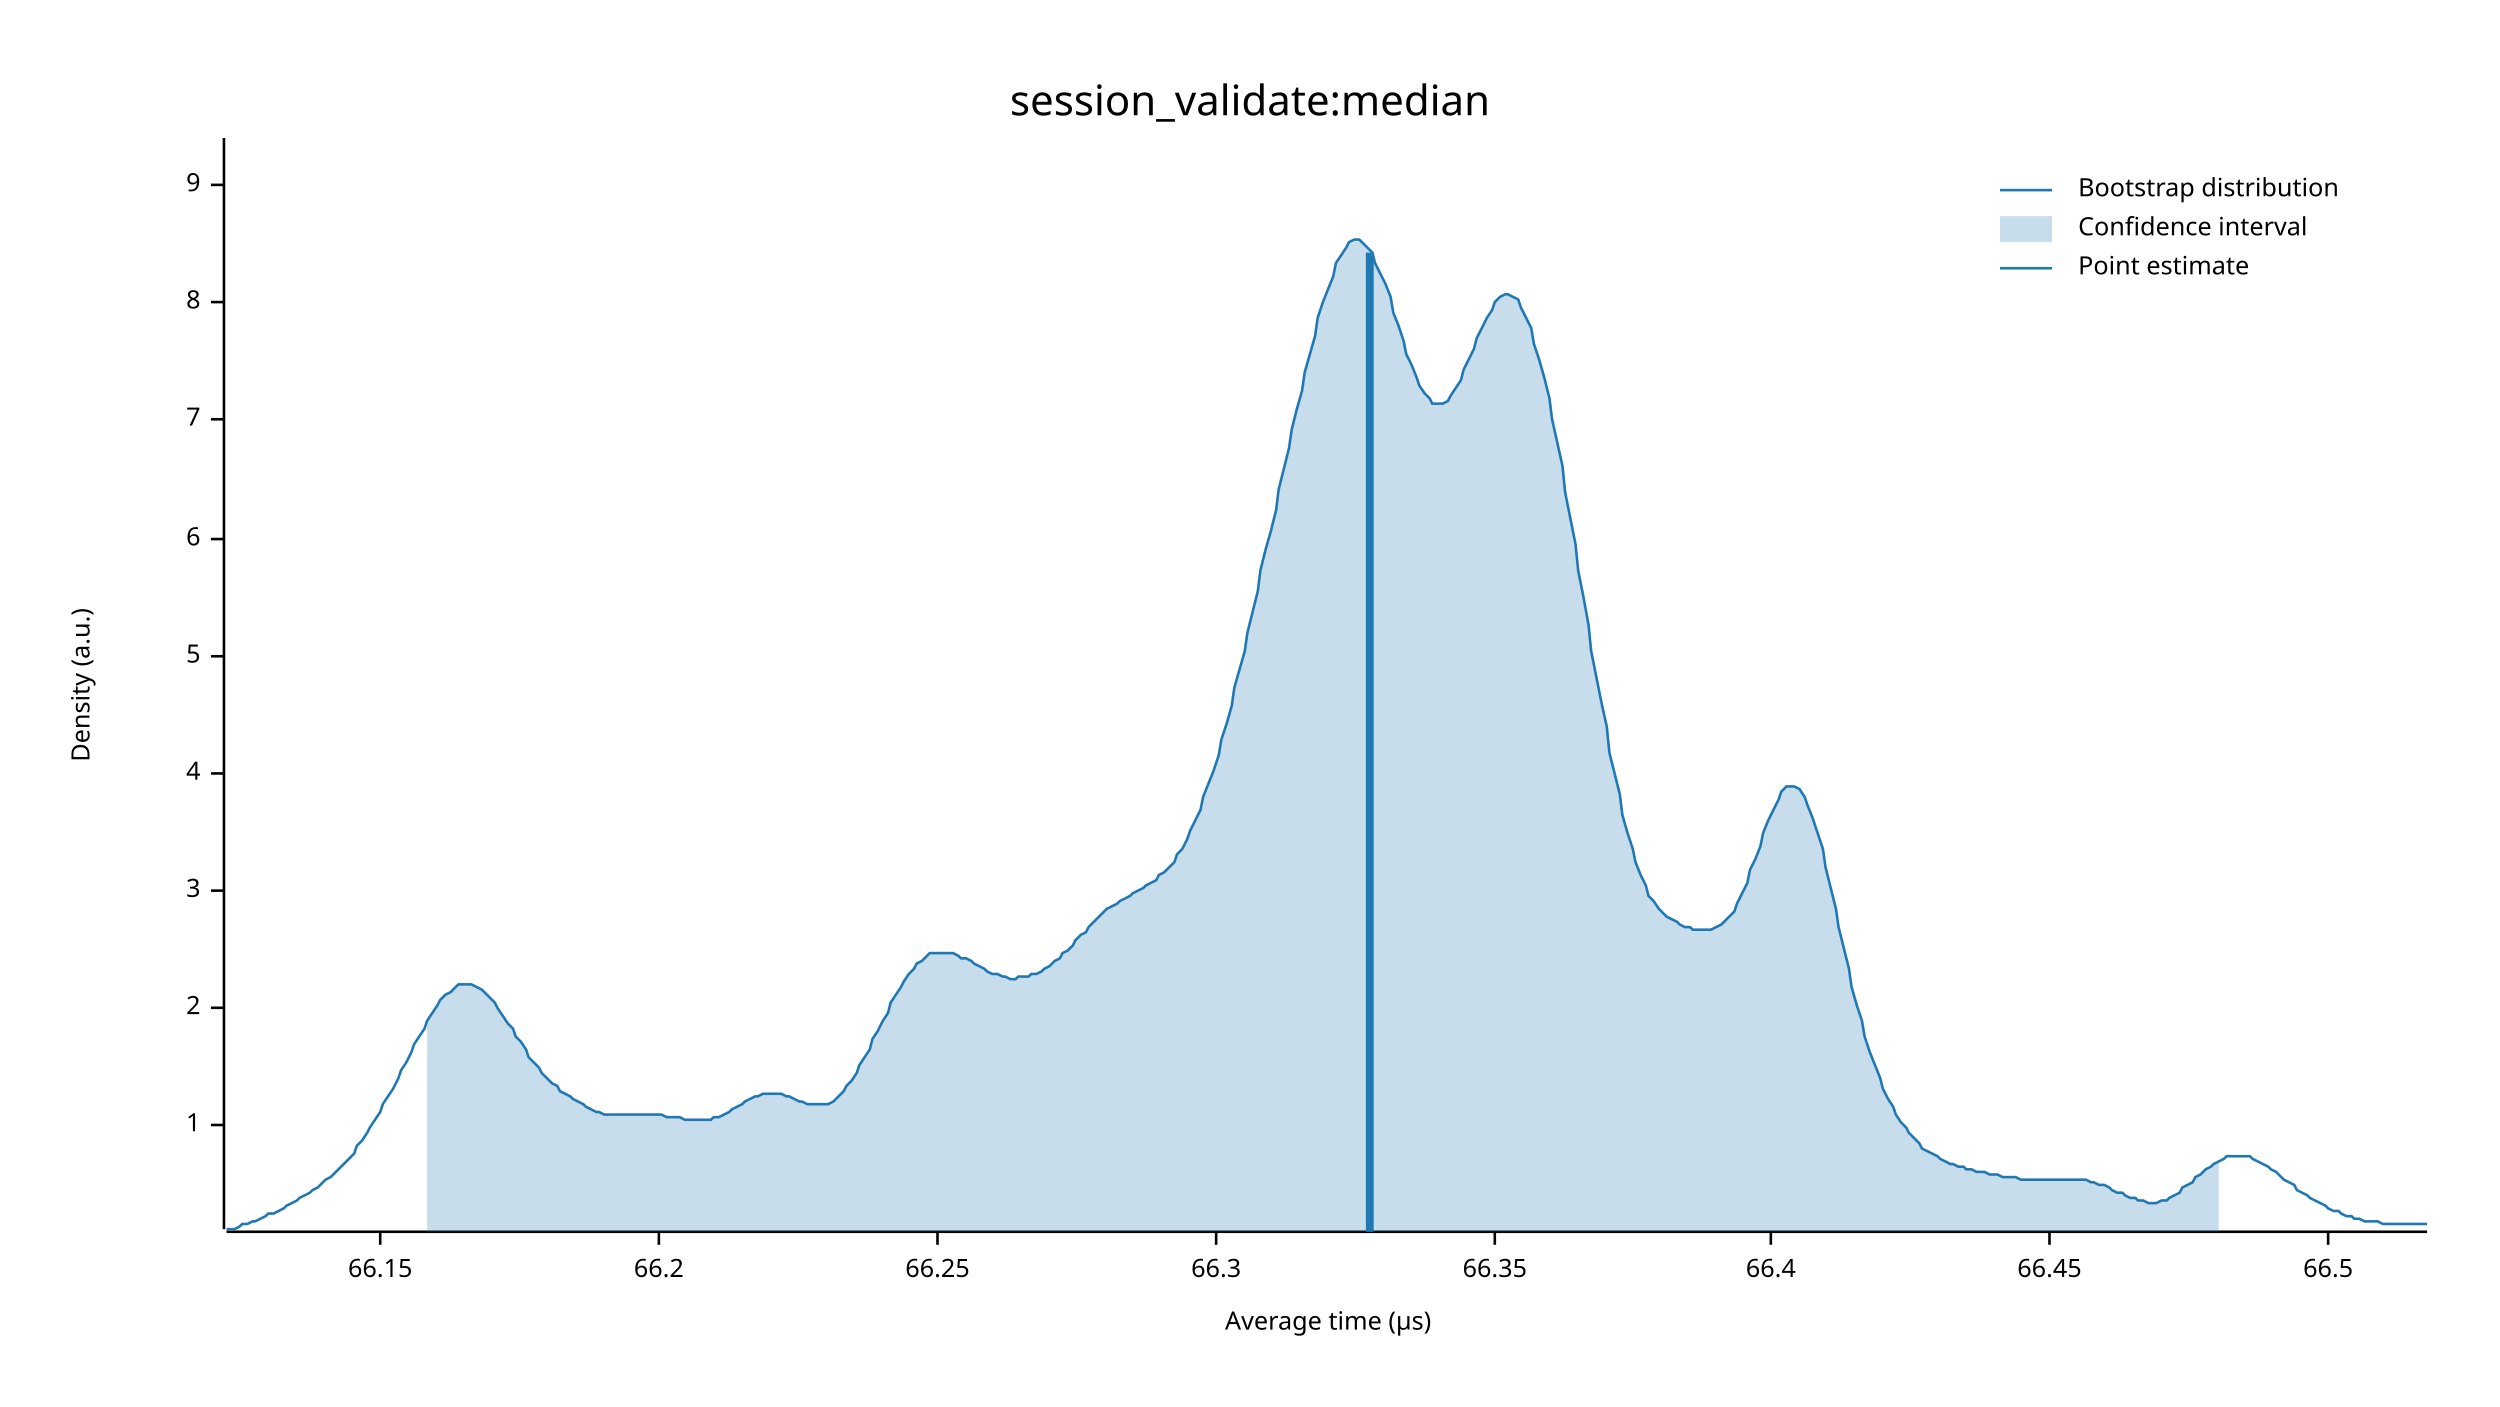
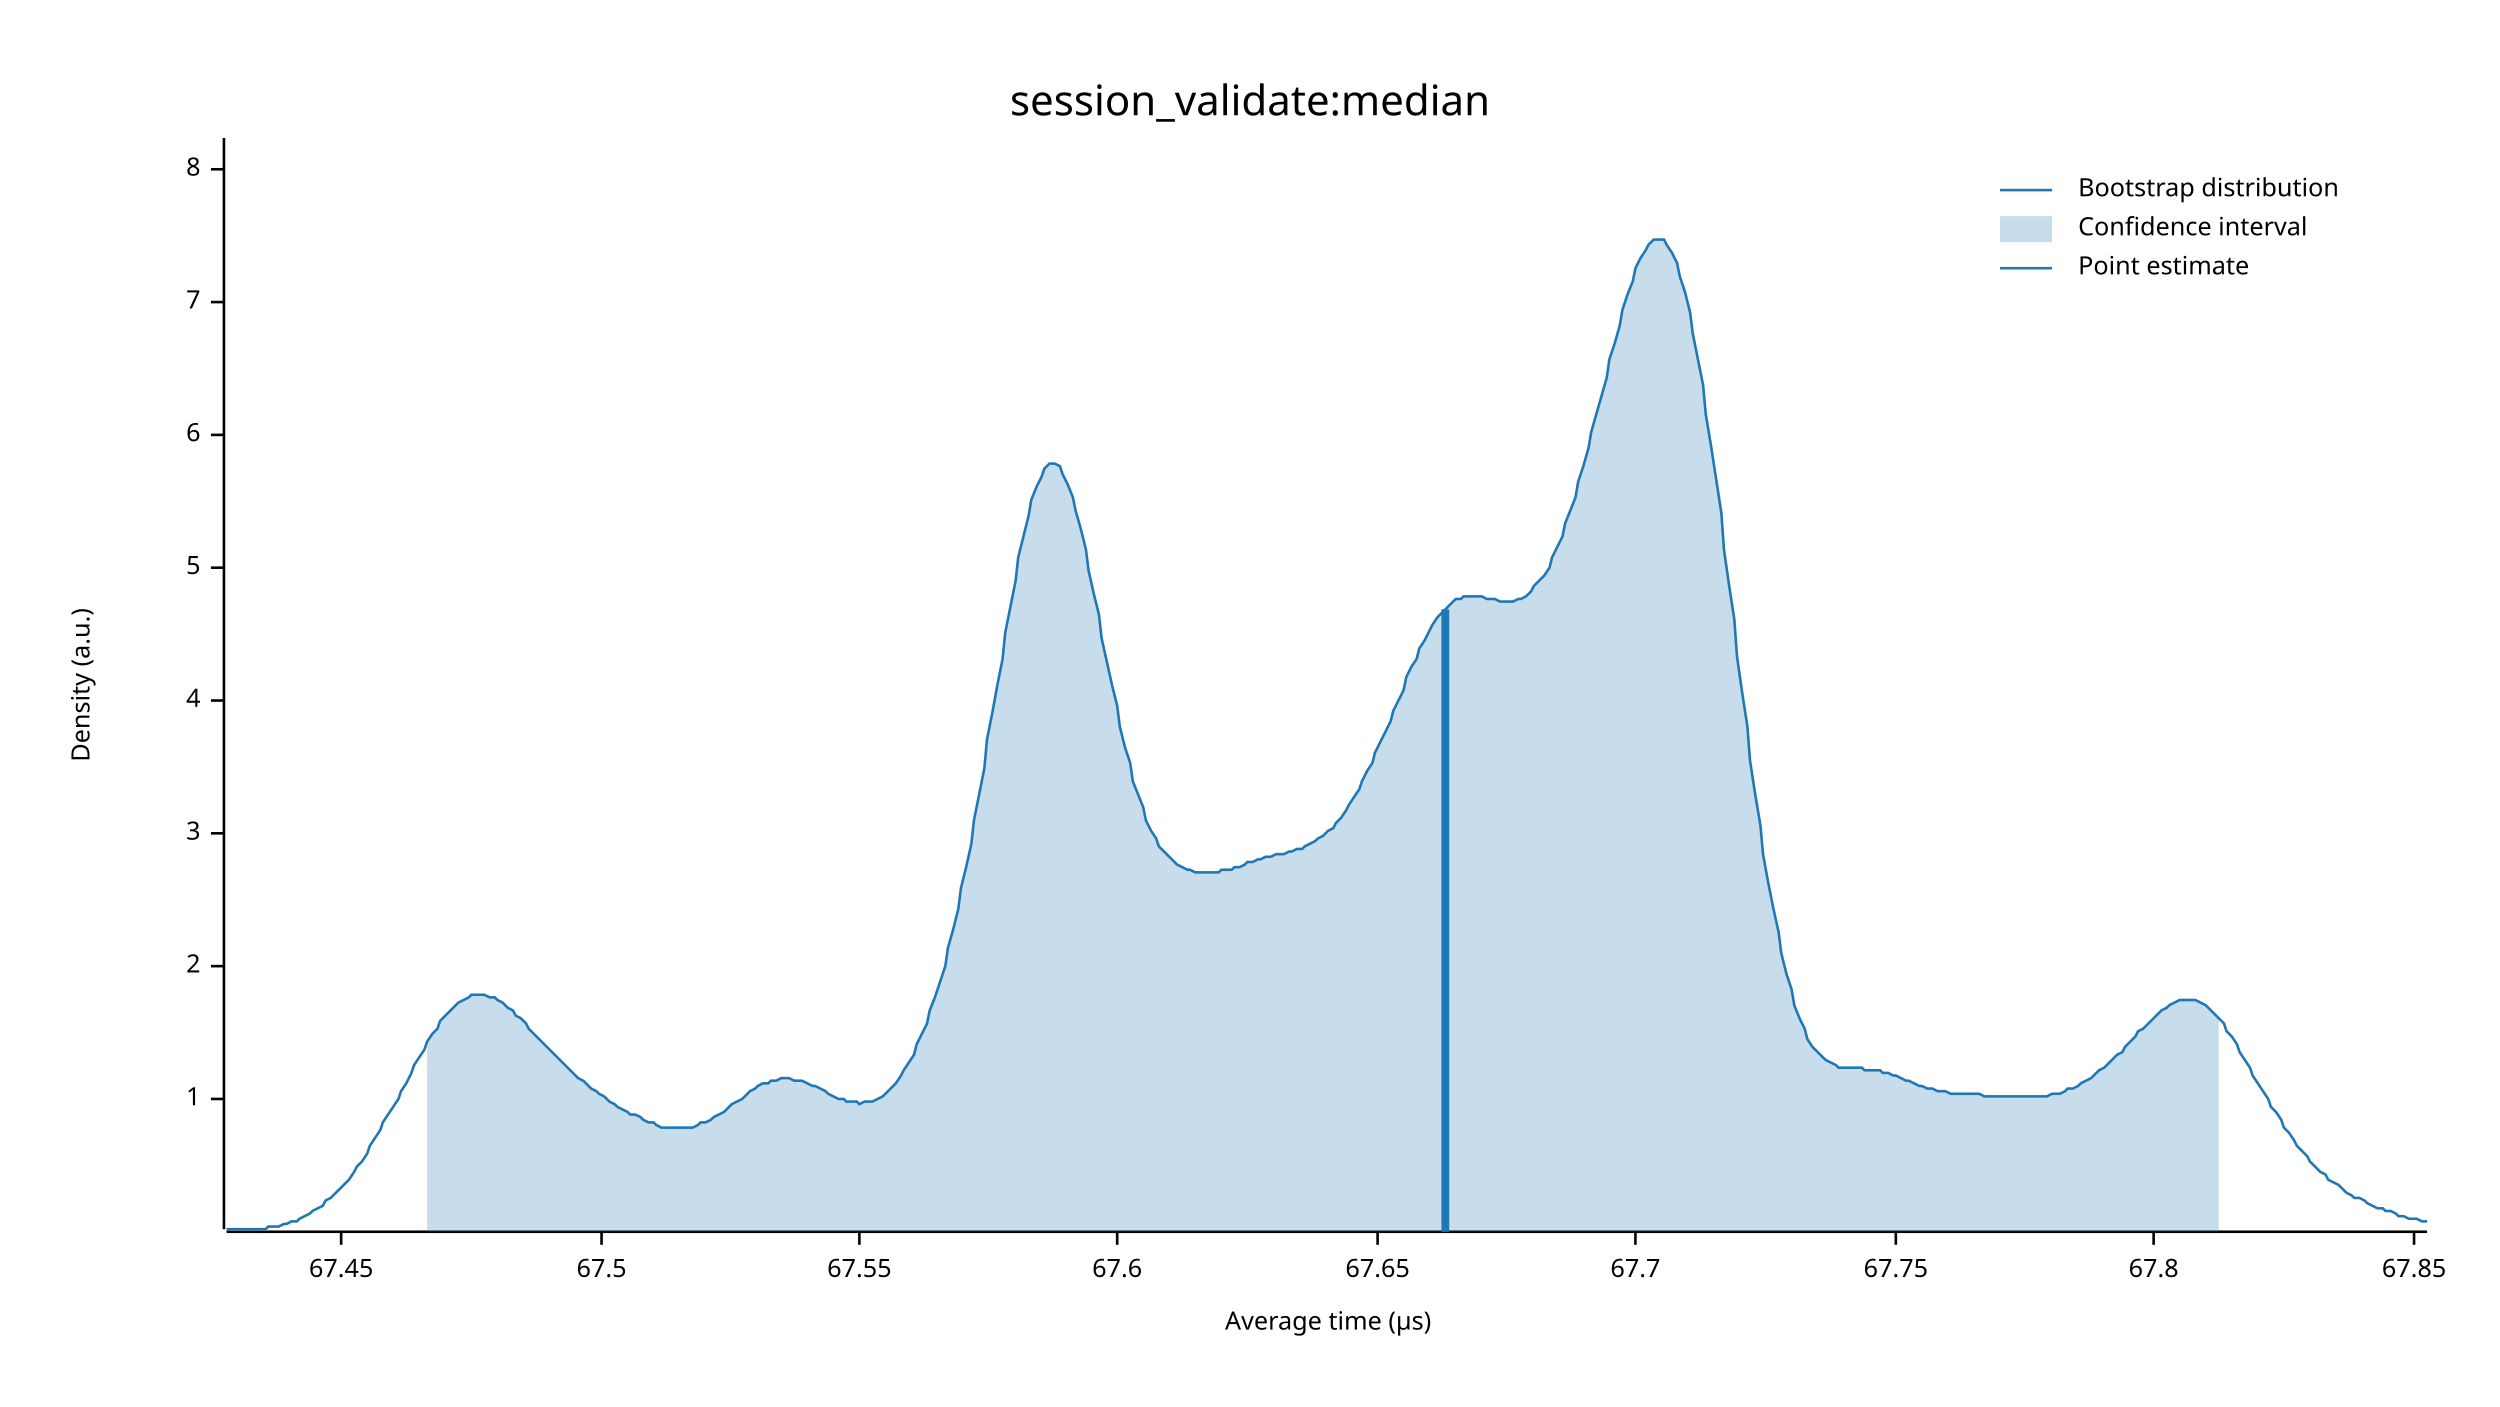
<svg xmlns="http://www.w3.org/2000/svg" width="960" height="540" viewBox="0 0 960 540">
  <text x="480" y="32" dy="0.76em" text-anchor="middle" font-family="sans-serif" font-size="16.129" opacity="1" fill="#000000">
session_validate:median
</text>
  <text x="27" y="263" dy="0.76em" text-anchor="middle" font-family="sans-serif" font-size="9.677" opacity="1" fill="#000000" transform="rotate(270, 27, 263)">
Density (a.u.)
</text>
  <text x="510" y="513" dy="-0.5ex" text-anchor="middle" font-family="sans-serif" font-size="9.677" opacity="1" fill="#000000">
Average time (µs)
</text>
  <polyline fill="none" opacity="1" stroke="#000000" stroke-width="1" points="86,53 86,472 " />
-   <text x="77" y="432" dy="0.5ex" text-anchor="end" font-family="sans-serif" font-size="9.677" opacity="1" fill="#000000">
+   <text x="77" y="422" dy="0.5ex" text-anchor="end" font-family="sans-serif" font-size="9.677" opacity="1" fill="#000000">
1
</text>
-   <polyline fill="none" opacity="1" stroke="#000000" stroke-width="1" points="81,432 86,432 " />
-   <text x="77" y="387" dy="0.5ex" text-anchor="end" font-family="sans-serif" font-size="9.677" opacity="1" fill="#000000">
+   <polyline fill="none" opacity="1" stroke="#000000" stroke-width="1" points="81,422 86,422 " />
+   <text x="77" y="371" dy="0.5ex" text-anchor="end" font-family="sans-serif" font-size="9.677" opacity="1" fill="#000000">
2
</text>
-   <polyline fill="none" opacity="1" stroke="#000000" stroke-width="1" points="81,387 86,387 " />
-   <text x="77" y="342" dy="0.5ex" text-anchor="end" font-family="sans-serif" font-size="9.677" opacity="1" fill="#000000">
+   <polyline fill="none" opacity="1" stroke="#000000" stroke-width="1" points="81,371 86,371 " />
+   <text x="77" y="320" dy="0.5ex" text-anchor="end" font-family="sans-serif" font-size="9.677" opacity="1" fill="#000000">
3
</text>
-   <polyline fill="none" opacity="1" stroke="#000000" stroke-width="1" points="81,342 86,342 " />
-   <text x="77" y="297" dy="0.5ex" text-anchor="end" font-family="sans-serif" font-size="9.677" opacity="1" fill="#000000">
+   <polyline fill="none" opacity="1" stroke="#000000" stroke-width="1" points="81,320 86,320 " />
+   <text x="77" y="269" dy="0.5ex" text-anchor="end" font-family="sans-serif" font-size="9.677" opacity="1" fill="#000000">
4
</text>
-   <polyline fill="none" opacity="1" stroke="#000000" stroke-width="1" points="81,297 86,297 " />
-   <text x="77" y="252" dy="0.5ex" text-anchor="end" font-family="sans-serif" font-size="9.677" opacity="1" fill="#000000">
+   <polyline fill="none" opacity="1" stroke="#000000" stroke-width="1" points="81,269 86,269 " />
+   <text x="77" y="218" dy="0.5ex" text-anchor="end" font-family="sans-serif" font-size="9.677" opacity="1" fill="#000000">
5
</text>
-   <polyline fill="none" opacity="1" stroke="#000000" stroke-width="1" points="81,252 86,252 " />
-   <text x="77" y="207" dy="0.5ex" text-anchor="end" font-family="sans-serif" font-size="9.677" opacity="1" fill="#000000">
+   <polyline fill="none" opacity="1" stroke="#000000" stroke-width="1" points="81,218 86,218 " />
+   <text x="77" y="167" dy="0.5ex" text-anchor="end" font-family="sans-serif" font-size="9.677" opacity="1" fill="#000000">
6
</text>
-   <polyline fill="none" opacity="1" stroke="#000000" stroke-width="1" points="81,207 86,207 " />
-   <text x="77" y="161" dy="0.5ex" text-anchor="end" font-family="sans-serif" font-size="9.677" opacity="1" fill="#000000">
+   <polyline fill="none" opacity="1" stroke="#000000" stroke-width="1" points="81,167 86,167 " />
+   <text x="77" y="116" dy="0.5ex" text-anchor="end" font-family="sans-serif" font-size="9.677" opacity="1" fill="#000000">
7
</text>
-   <polyline fill="none" opacity="1" stroke="#000000" stroke-width="1" points="81,161 86,161 " />
-   <text x="77" y="116" dy="0.5ex" text-anchor="end" font-family="sans-serif" font-size="9.677" opacity="1" fill="#000000">
+   <polyline fill="none" opacity="1" stroke="#000000" stroke-width="1" points="81,116 86,116 " />
+   <text x="77" y="65" dy="0.5ex" text-anchor="end" font-family="sans-serif" font-size="9.677" opacity="1" fill="#000000">
8
</text>
-   <polyline fill="none" opacity="1" stroke="#000000" stroke-width="1" points="81,116 86,116 " />
-   <text x="77" y="71" dy="0.5ex" text-anchor="end" font-family="sans-serif" font-size="9.677" opacity="1" fill="#000000">
- 9
+   <polyline fill="none" opacity="1" stroke="#000000" stroke-width="1" points="81,65 86,65 " />
+   <polyline fill="none" opacity="1" stroke="#000000" stroke-width="1" points="87,473 932,473 " />
+   <text x="131" y="483" dy="0.76em" text-anchor="middle" font-family="sans-serif" font-size="9.677" opacity="1" fill="#000000">
+ 67.45
</text>
-   <polyline fill="none" opacity="1" stroke="#000000" stroke-width="1" points="81,71 86,71 " />
-   <polyline fill="none" opacity="1" stroke="#000000" stroke-width="1" points="87,473 932,473 " />
-   <text x="146" y="483" dy="0.76em" text-anchor="middle" font-family="sans-serif" font-size="9.677" opacity="1" fill="#000000">
- 66.15
+   <polyline fill="none" opacity="1" stroke="#000000" stroke-width="1" points="131,473 131,478 " />
+   <text x="231" y="483" dy="0.76em" text-anchor="middle" font-family="sans-serif" font-size="9.677" opacity="1" fill="#000000">
+ 67.5
</text>
-   <polyline fill="none" opacity="1" stroke="#000000" stroke-width="1" points="146,473 146,478 " />
-   <text x="253" y="483" dy="0.76em" text-anchor="middle" font-family="sans-serif" font-size="9.677" opacity="1" fill="#000000">
- 66.2
+   <polyline fill="none" opacity="1" stroke="#000000" stroke-width="1" points="231,473 231,478 " />
+   <text x="330" y="483" dy="0.76em" text-anchor="middle" font-family="sans-serif" font-size="9.677" opacity="1" fill="#000000">
+ 67.55
</text>
-   <polyline fill="none" opacity="1" stroke="#000000" stroke-width="1" points="253,473 253,478 " />
-   <text x="360" y="483" dy="0.76em" text-anchor="middle" font-family="sans-serif" font-size="9.677" opacity="1" fill="#000000">
- 66.25
+   <polyline fill="none" opacity="1" stroke="#000000" stroke-width="1" points="330,473 330,478 " />
+   <text x="429" y="483" dy="0.76em" text-anchor="middle" font-family="sans-serif" font-size="9.677" opacity="1" fill="#000000">
+ 67.6
</text>
-   <polyline fill="none" opacity="1" stroke="#000000" stroke-width="1" points="360,473 360,478 " />
-   <text x="467" y="483" dy="0.76em" text-anchor="middle" font-family="sans-serif" font-size="9.677" opacity="1" fill="#000000">
- 66.3
+   <polyline fill="none" opacity="1" stroke="#000000" stroke-width="1" points="429,473 429,478 " />
+   <text x="529" y="483" dy="0.76em" text-anchor="middle" font-family="sans-serif" font-size="9.677" opacity="1" fill="#000000">
+ 67.65
</text>
-   <polyline fill="none" opacity="1" stroke="#000000" stroke-width="1" points="467,473 467,478 " />
-   <text x="574" y="483" dy="0.76em" text-anchor="middle" font-family="sans-serif" font-size="9.677" opacity="1" fill="#000000">
- 66.35
+   <polyline fill="none" opacity="1" stroke="#000000" stroke-width="1" points="529,473 529,478 " />
+   <text x="628" y="483" dy="0.76em" text-anchor="middle" font-family="sans-serif" font-size="9.677" opacity="1" fill="#000000">
+ 67.7
</text>
-   <polyline fill="none" opacity="1" stroke="#000000" stroke-width="1" points="574,473 574,478 " />
-   <text x="680" y="483" dy="0.76em" text-anchor="middle" font-family="sans-serif" font-size="9.677" opacity="1" fill="#000000">
- 66.4
+   <polyline fill="none" opacity="1" stroke="#000000" stroke-width="1" points="628,473 628,478 " />
+   <text x="728" y="483" dy="0.76em" text-anchor="middle" font-family="sans-serif" font-size="9.677" opacity="1" fill="#000000">
+ 67.75
</text>
-   <polyline fill="none" opacity="1" stroke="#000000" stroke-width="1" points="680,473 680,478 " />
-   <text x="787" y="483" dy="0.76em" text-anchor="middle" font-family="sans-serif" font-size="9.677" opacity="1" fill="#000000">
- 66.45
+   <polyline fill="none" opacity="1" stroke="#000000" stroke-width="1" points="728,473 728,478 " />
+   <text x="827" y="483" dy="0.76em" text-anchor="middle" font-family="sans-serif" font-size="9.677" opacity="1" fill="#000000">
+ 67.8
</text>
-   <polyline fill="none" opacity="1" stroke="#000000" stroke-width="1" points="787,473 787,478 " />
-   <text x="894" y="483" dy="0.76em" text-anchor="middle" font-family="sans-serif" font-size="9.677" opacity="1" fill="#000000">
- 66.5
+   <polyline fill="none" opacity="1" stroke="#000000" stroke-width="1" points="827,473 827,478 " />
+   <text x="927" y="483" dy="0.76em" text-anchor="middle" font-family="sans-serif" font-size="9.677" opacity="1" fill="#000000">
+ 67.85
</text>
-   <polyline fill="none" opacity="1" stroke="#000000" stroke-width="1" points="894,473 894,478 " />
-   <polyline fill="none" opacity="1" stroke="#1F78B4" stroke-width="1" points="87,472 88,472 90,472 92,471 93,470 95,470 97,469 98,469 100,468 102,467 103,466 105,466 107,465 109,464 110,463 112,462 114,461 115,460 117,459 119,458 120,457 122,456 124,454 125,453 127,452 129,450 131,448 132,447 134,445 136,443 137,440 139,438 141,435 142,433 144,430 146,427 147,424 149,421 151,418 153,414 154,411 156,408 158,404 159,401 161,398 163,395 164,392 166,389 168,386 169,384 171,382 173,381 175,379 176,378 178,378 180,378 181,378 183,379 185,380 186,381 188,383 190,385 191,387 193,390 195,393 197,395 198,398 200,400 202,403 203,406 205,408 207,410 208,412 210,414 212,416 214,417 215,419 217,420 219,421 220,422 222,423 224,424 225,425 227,426 229,427 230,427 232,428 234,428 236,428 237,428 239,428 241,428 242,428 244,428 246,428 247,428 249,428 251,428 252,428 254,428 256,429 258,429 259,429 261,429 263,430 264,430 266,430 268,430 269,430 271,430 273,430 274,429 276,429 278,428 280,427 281,426 283,425 285,424 286,423 288,422 290,421 291,421 293,420 295,420 296,420 298,420 300,420 302,421 303,421 305,422 307,423 308,423 310,424 312,424 313,424 315,424 317,424 318,424 320,423 322,421 324,419 325,417 327,415 329,412 330,409 332,406 334,403 335,399 337,396 339,392 341,389 342,385 344,382 346,379 347,377 349,374 351,372 352,370 354,369 356,367 357,366 359,366 361,366 363,366 364,366 366,366 368,367 369,368 371,368 373,369 374,370 376,371 378,372 379,373 381,374 383,374 385,375 386,375 388,376 390,376 391,375 393,375 395,375 396,374 398,374 400,373 401,372 403,371 405,369 407,368 408,366 410,365 412,363 413,361 415,359 417,358 418,356 420,354 422,352 423,351 425,349 427,348 429,347 430,346 432,345 434,344 435,343 437,342 439,341 440,340 442,339 444,338 445,336 447,335 449,333 451,331 452,328 454,326 456,322 457,319 459,315 461,311 462,306 464,301 466,296 468,290 469,284 471,278 473,271 474,264 476,257 478,250 479,243 481,235 483,227 484,219 486,211 488,204 490,196 491,188 493,180 495,172 496,165 498,157 500,150 501,143 503,136 505,129 506,122 508,116 510,111 512,106 513,101 515,98 517,95 518,93 520,92 522,92 523,93 525,95 527,97 528,101 530,105 532,109 534,114 535,120 537,125 539,131 540,136 542,140 544,145 545,148 547,151 549,153 550,155 552,155 554,155 556,154 557,152 559,149 561,146 562,142 564,138 566,134 567,130 569,126 571,122 573,119 574,116 576,114 578,113 579,113 581,114 583,115 584,118 586,122 588,126 589,132 591,138 593,145 595,153 596,161 598,170 600,179 601,189 603,199 605,209 606,219 608,229 610,240 611,250 613,260 615,270 617,279 618,289 620,297 622,305 623,313 625,320 627,326 628,331 630,336 632,340 633,344 635,346 637,349 639,351 640,352 642,353 644,354 645,355 647,356 649,356 650,357 652,357 654,357 655,357 657,357 659,356 661,355 662,354 664,352 666,350 667,347 669,343 671,339 672,334 674,330 676,325 677,320 679,315 681,311 683,307 684,304 686,302 688,302 689,302 691,303 693,306 694,309 696,314 698,320 700,326 701,333 703,341 705,349 706,356 708,364 710,372 711,379 713,386 715,392 716,398 718,404 720,409 722,414 723,418 725,422 727,425 728,428 730,431 732,433 733,435 735,437 737,439 738,441 740,442 742,443 744,444 745,445 747,446 749,447 750,447 752,448 754,448 755,449 757,449 759,450 760,450 762,450 764,451 766,451 767,451 769,452 771,452 772,452 774,452 776,453 777,453 779,453 781,453 782,453 784,453 786,453 788,453 789,453 791,453 793,453 794,453 796,453 798,453 799,453 801,453 803,454 804,454 806,455 808,455 810,456 811,457 813,458 815,458 816,459 818,460 820,460 821,461 823,461 825,462 827,462 828,462 830,461 832,461 833,460 835,459 837,458 838,456 840,455 842,454 843,452 845,451 847,449 849,448 850,447 852,446 854,445 855,444 857,444 859,444 860,444 862,444 864,444 865,445 867,446 869,447 871,448 872,449 874,450 876,452 877,453 879,454 881,455 882,457 884,458 886,459 887,460 889,461 891,462 893,463 894,464 896,465 898,465 899,466 901,467 903,467 904,468 906,468 908,469 909,469 911,469 913,469 915,470 916,470 918,470 920,470 921,470 923,470 925,470 926,470 928,470 930,470 932,470 " />
-   <polygon opacity="0.25" fill="#1F78B4" points="164,392 166,389 168,386 169,384 171,382 173,381 175,379 176,378 178,378 180,378 181,378 183,379 185,380 186,381 188,383 190,385 191,387 193,390 195,393 197,395 198,398 200,400 202,403 203,406 205,408 207,410 208,412 210,414 212,416 214,417 215,419 217,420 219,421 220,422 222,423 224,424 225,425 227,426 229,427 230,427 232,428 234,428 236,428 237,428 239,428 241,428 242,428 244,428 246,428 247,428 249,428 251,428 252,428 254,428 256,429 258,429 259,429 261,429 263,430 264,430 266,430 268,430 269,430 271,430 273,430 274,429 276,429 278,428 280,427 281,426 283,425 285,424 286,423 288,422 290,421 291,421 293,420 295,420 296,420 298,420 300,420 302,421 303,421 305,422 307,423 308,423 310,424 312,424 313,424 315,424 317,424 318,424 320,423 322,421 324,419 325,417 327,415 329,412 330,409 332,406 334,403 335,399 337,396 339,392 341,389 342,385 344,382 346,379 347,377 349,374 351,372 352,370 354,369 356,367 357,366 359,366 361,366 363,366 364,366 366,366 368,367 369,368 371,368 373,369 374,370 376,371 378,372 379,373 381,374 383,374 385,375 386,375 388,376 390,376 391,375 393,375 395,375 396,374 398,374 400,373 401,372 403,371 405,369 407,368 408,366 410,365 412,363 413,361 415,359 417,358 418,356 420,354 422,352 423,351 425,349 427,348 429,347 430,346 432,345 434,344 435,343 437,342 439,341 440,340 442,339 444,338 445,336 447,335 449,333 451,331 452,328 454,326 456,322 457,319 459,315 461,311 462,306 464,301 466,296 468,290 469,284 471,278 473,271 474,264 476,257 478,250 479,243 481,235 483,227 484,219 486,211 488,204 490,196 491,188 493,180 495,172 496,165 498,157 500,150 501,143 503,136 505,129 506,122 508,116 510,111 512,106 513,101 515,98 517,95 518,93 520,92 522,92 523,93 525,95 527,97 528,101 530,105 532,109 534,114 535,120 537,125 539,131 540,136 542,140 544,145 545,148 547,151 549,153 550,155 552,155 554,155 556,154 557,152 559,149 561,146 562,142 564,138 566,134 567,130 569,126 571,122 573,119 574,116 576,114 578,113 579,113 581,114 583,115 584,118 586,122 588,126 589,132 591,138 593,145 595,153 596,161 598,170 600,179 601,189 603,199 605,209 606,219 608,229 610,240 611,250 613,260 615,270 617,279 618,289 620,297 622,305 623,313 625,320 627,326 628,331 630,336 632,340 633,344 635,346 637,349 639,351 640,352 642,353 644,354 645,355 647,356 649,356 650,357 652,357 654,357 655,357 657,357 659,356 661,355 662,354 664,352 666,350 667,347 669,343 671,339 672,334 674,330 676,325 677,320 679,315 681,311 683,307 684,304 686,302 688,302 689,302 691,303 693,306 694,309 696,314 698,320 700,326 701,333 703,341 705,349 706,356 708,364 710,372 711,379 713,386 715,392 716,398 718,404 720,409 722,414 723,418 725,422 727,425 728,428 730,431 732,433 733,435 735,437 737,439 738,441 740,442 742,443 744,444 745,445 747,446 749,447 750,447 752,448 754,448 755,449 757,449 759,450 760,450 762,450 764,451 766,451 767,451 769,452 771,452 772,452 774,452 776,453 777,453 779,453 781,453 782,453 784,453 786,453 788,453 789,453 791,453 793,453 794,453 796,453 798,453 799,453 801,453 803,454 804,454 806,455 808,455 810,456 811,457 813,458 815,458 816,459 818,460 820,460 821,461 823,461 825,462 827,462 828,462 830,461 832,461 833,460 835,459 837,458 838,456 840,455 842,454 843,452 845,451 847,449 849,448 850,447 852,446 852,473 164,473 " />
-   <polyline fill="none" opacity="1" stroke="#1F78B4" stroke-width="3" points="526,473 526,97 " />
+   <polyline fill="none" opacity="1" stroke="#000000" stroke-width="1" points="927,473 927,478 " />
+   <polyline fill="none" opacity="1" stroke="#1F78B4" stroke-width="1" points="87,472 88,472 90,472 92,472 93,472 95,472 97,472 98,472 100,472 102,472 103,471 105,471 107,471 109,470 110,470 112,469 114,469 115,468 117,467 119,466 120,465 122,464 124,463 125,461 127,460 129,458 131,456 132,455 134,453 136,450 137,448 139,446 141,443 142,440 144,437 146,434 147,431 149,428 151,425 153,422 154,419 156,416 158,412 159,409 161,406 163,403 164,400 166,397 168,395 169,392 171,390 173,388 175,386 176,385 178,384 180,383 181,382 183,382 185,382 186,382 188,383 190,383 191,384 193,385 195,387 197,388 198,390 200,391 202,393 203,395 205,397 207,399 208,400 210,402 212,404 214,406 215,407 217,409 219,411 220,412 222,414 224,415 225,416 227,418 229,419 230,420 232,421 234,423 236,424 237,425 239,426 241,427 242,428 244,428 246,429 247,430 249,431 251,431 252,432 254,433 256,433 258,433 259,433 261,433 263,433 264,433 266,433 268,432 269,431 271,431 273,430 274,429 276,428 278,427 280,425 281,424 283,423 285,422 286,421 288,419 290,418 291,417 293,416 295,416 296,415 298,415 300,414 302,414 303,414 305,415 307,415 308,415 310,416 312,417 313,417 315,418 317,419 318,420 320,421 322,422 324,422 325,423 327,423 329,423 330,424 332,423 334,423 335,423 337,422 339,421 341,419 342,418 344,416 346,413 347,411 349,408 351,405 352,401 354,397 356,393 357,388 359,383 361,377 363,371 364,364 366,357 368,349 369,341 371,333 373,324 374,315 376,305 378,295 379,284 381,274 383,263 385,253 386,243 388,233 390,223 391,214 393,206 395,198 396,192 398,187 400,183 401,180 403,178 405,178 407,179 408,182 410,186 412,191 413,196 415,203 417,211 418,219 420,228 422,236 423,245 425,254 427,263 429,271 430,279 432,287 434,293 435,300 437,305 439,310 440,315 442,319 444,322 445,325 447,327 449,329 451,331 452,332 454,333 456,334 457,334 459,335 461,335 462,335 464,335 466,335 468,335 469,334 471,334 473,334 474,333 476,333 478,332 479,331 481,331 483,330 484,330 486,329 488,329 490,328 491,328 493,328 495,327 496,327 498,326 500,326 501,325 503,324 505,323 506,322 508,321 510,319 512,318 513,316 515,314 517,311 518,309 520,306 522,303 523,300 525,296 527,293 528,289 530,285 532,281 534,277 535,273 537,269 539,265 540,260 542,256 544,253 545,249 547,246 549,242 550,240 552,237 554,235 556,233 557,232 559,230 561,230 562,229 564,229 566,229 567,229 569,229 571,230 573,230 574,230 576,231 578,231 579,231 581,231 583,230 584,230 586,229 588,227 589,225 591,223 593,221 595,218 596,214 598,210 600,206 601,201 603,196 605,191 606,185 608,179 610,172 611,166 613,159 615,152 617,145 618,138 620,132 622,125 623,119 625,113 627,108 628,103 630,99 632,96 633,94 635,92 637,92 639,92 640,94 642,97 644,101 645,106 647,112 649,120 650,128 652,138 654,148 655,159 657,171 659,184 661,197 662,211 664,225 666,238 667,252 669,266 671,279 672,292 674,305 676,317 677,328 679,339 681,349 683,358 684,366 686,374 688,380 689,386 691,391 693,395 694,399 696,402 698,404 700,406 701,407 703,408 705,409 706,410 708,410 710,410 711,410 713,410 715,410 716,411 718,411 720,411 722,411 723,412 725,412 727,413 728,413 730,414 732,415 733,415 735,416 737,417 738,417 740,418 742,418 744,419 745,419 747,419 749,420 750,420 752,420 754,420 755,420 757,420 759,420 760,420 762,421 764,421 766,421 767,421 769,421 771,421 772,421 774,421 776,421 777,421 779,421 781,421 782,421 784,421 786,421 788,420 789,420 791,420 793,419 794,418 796,418 798,417 799,416 801,415 803,414 804,413 806,411 808,410 810,408 811,407 813,405 815,404 816,402 818,400 820,398 821,396 823,395 825,393 827,391 828,390 830,388 832,387 833,386 835,385 837,384 838,384 840,384 842,384 843,384 845,385 847,386 849,388 850,389 852,391 854,393 855,396 857,398 859,401 860,404 862,407 864,410 865,413 867,416 869,419 871,422 872,425 874,427 876,430 877,433 879,435 881,438 882,440 884,442 886,444 887,446 889,448 891,450 893,451 894,453 896,454 898,455 899,456 901,458 903,459 904,460 906,460 908,461 909,462 911,463 913,464 915,464 916,465 918,465 920,466 921,467 923,467 925,468 926,468 928,468 930,469 932,469 " />
+   <polygon opacity="0.25" fill="#1F78B4" points="164,400 166,397 168,395 169,392 171,390 173,388 175,386 176,385 178,384 180,383 181,382 183,382 185,382 186,382 188,383 190,383 191,384 193,385 195,387 197,388 198,390 200,391 202,393 203,395 205,397 207,399 208,400 210,402 212,404 214,406 215,407 217,409 219,411 220,412 222,414 224,415 225,416 227,418 229,419 230,420 232,421 234,423 236,424 237,425 239,426 241,427 242,428 244,428 246,429 247,430 249,431 251,431 252,432 254,433 256,433 258,433 259,433 261,433 263,433 264,433 266,433 268,432 269,431 271,431 273,430 274,429 276,428 278,427 280,425 281,424 283,423 285,422 286,421 288,419 290,418 291,417 293,416 295,416 296,415 298,415 300,414 302,414 303,414 305,415 307,415 308,415 310,416 312,417 313,417 315,418 317,419 318,420 320,421 322,422 324,422 325,423 327,423 329,423 330,424 332,423 334,423 335,423 337,422 339,421 341,419 342,418 344,416 346,413 347,411 349,408 351,405 352,401 354,397 356,393 357,388 359,383 361,377 363,371 364,364 366,357 368,349 369,341 371,333 373,324 374,315 376,305 378,295 379,284 381,274 383,263 385,253 386,243 388,233 390,223 391,214 393,206 395,198 396,192 398,187 400,183 401,180 403,178 405,178 407,179 408,182 410,186 412,191 413,196 415,203 417,211 418,219 420,228 422,236 423,245 425,254 427,263 429,271 430,279 432,287 434,293 435,300 437,305 439,310 440,315 442,319 444,322 445,325 447,327 449,329 451,331 452,332 454,333 456,334 457,334 459,335 461,335 462,335 464,335 466,335 468,335 469,334 471,334 473,334 474,333 476,333 478,332 479,331 481,331 483,330 484,330 486,329 488,329 490,328 491,328 493,328 495,327 496,327 498,326 500,326 501,325 503,324 505,323 506,322 508,321 510,319 512,318 513,316 515,314 517,311 518,309 520,306 522,303 523,300 525,296 527,293 528,289 530,285 532,281 534,277 535,273 537,269 539,265 540,260 542,256 544,253 545,249 547,246 549,242 550,240 552,237 554,235 556,233 557,232 559,230 561,230 562,229 564,229 566,229 567,229 569,229 571,230 573,230 574,230 576,231 578,231 579,231 581,231 583,230 584,230 586,229 588,227 589,225 591,223 593,221 595,218 596,214 598,210 600,206 601,201 603,196 605,191 606,185 608,179 610,172 611,166 613,159 615,152 617,145 618,138 620,132 622,125 623,119 625,113 627,108 628,103 630,99 632,96 633,94 635,92 637,92 639,92 640,94 642,97 644,101 645,106 647,112 649,120 650,128 652,138 654,148 655,159 657,171 659,184 661,197 662,211 664,225 666,238 667,252 669,266 671,279 672,292 674,305 676,317 677,328 679,339 681,349 683,358 684,366 686,374 688,380 689,386 691,391 693,395 694,399 696,402 698,404 700,406 701,407 703,408 705,409 706,410 708,410 710,410 711,410 713,410 715,410 716,411 718,411 720,411 722,411 723,412 725,412 727,413 728,413 730,414 732,415 733,415 735,416 737,417 738,417 740,418 742,418 744,419 745,419 747,419 749,420 750,420 752,420 754,420 755,420 757,420 759,420 760,420 762,421 764,421 766,421 767,421 769,421 771,421 772,421 774,421 776,421 777,421 779,421 781,421 782,421 784,421 786,421 788,420 789,420 791,420 793,419 794,418 796,418 798,417 799,416 801,415 803,414 804,413 806,411 808,410 810,408 811,407 813,405 815,404 816,402 818,400 820,398 821,396 823,395 825,393 827,391 828,390 830,388 832,387 833,386 835,385 837,384 838,384 840,384 842,384 843,384 845,385 847,386 849,388 850,389 852,391 852,473 164,473 " />
+   <polyline fill="none" opacity="1" stroke="#1F78B4" stroke-width="3" points="555,473 555,234 " />
  <text x="798" y="68" dy="0.76em" text-anchor="start" font-family="sans-serif" font-size="9.677" opacity="1" fill="#000000">
Bootstrap distribution
</text>
  <text x="798" y="83" dy="0.76em" text-anchor="start" font-family="sans-serif" font-size="9.677" opacity="1" fill="#000000">
Confidence interval
</text>
  <text x="798" y="98" dy="0.76em" text-anchor="start" font-family="sans-serif" font-size="9.677" opacity="1" fill="#000000">
Point estimate
</text>
  <polyline fill="none" opacity="1" stroke="#1F78B4" stroke-width="1" points="768,73 788,73 " />
  <rect x="768" y="83" width="20" height="10" opacity="0.25" fill="#1F78B4" stroke="none" />
  <polyline fill="none" opacity="1" stroke="#1F78B4" stroke-width="1" points="768,103 788,103 " />
</svg>
